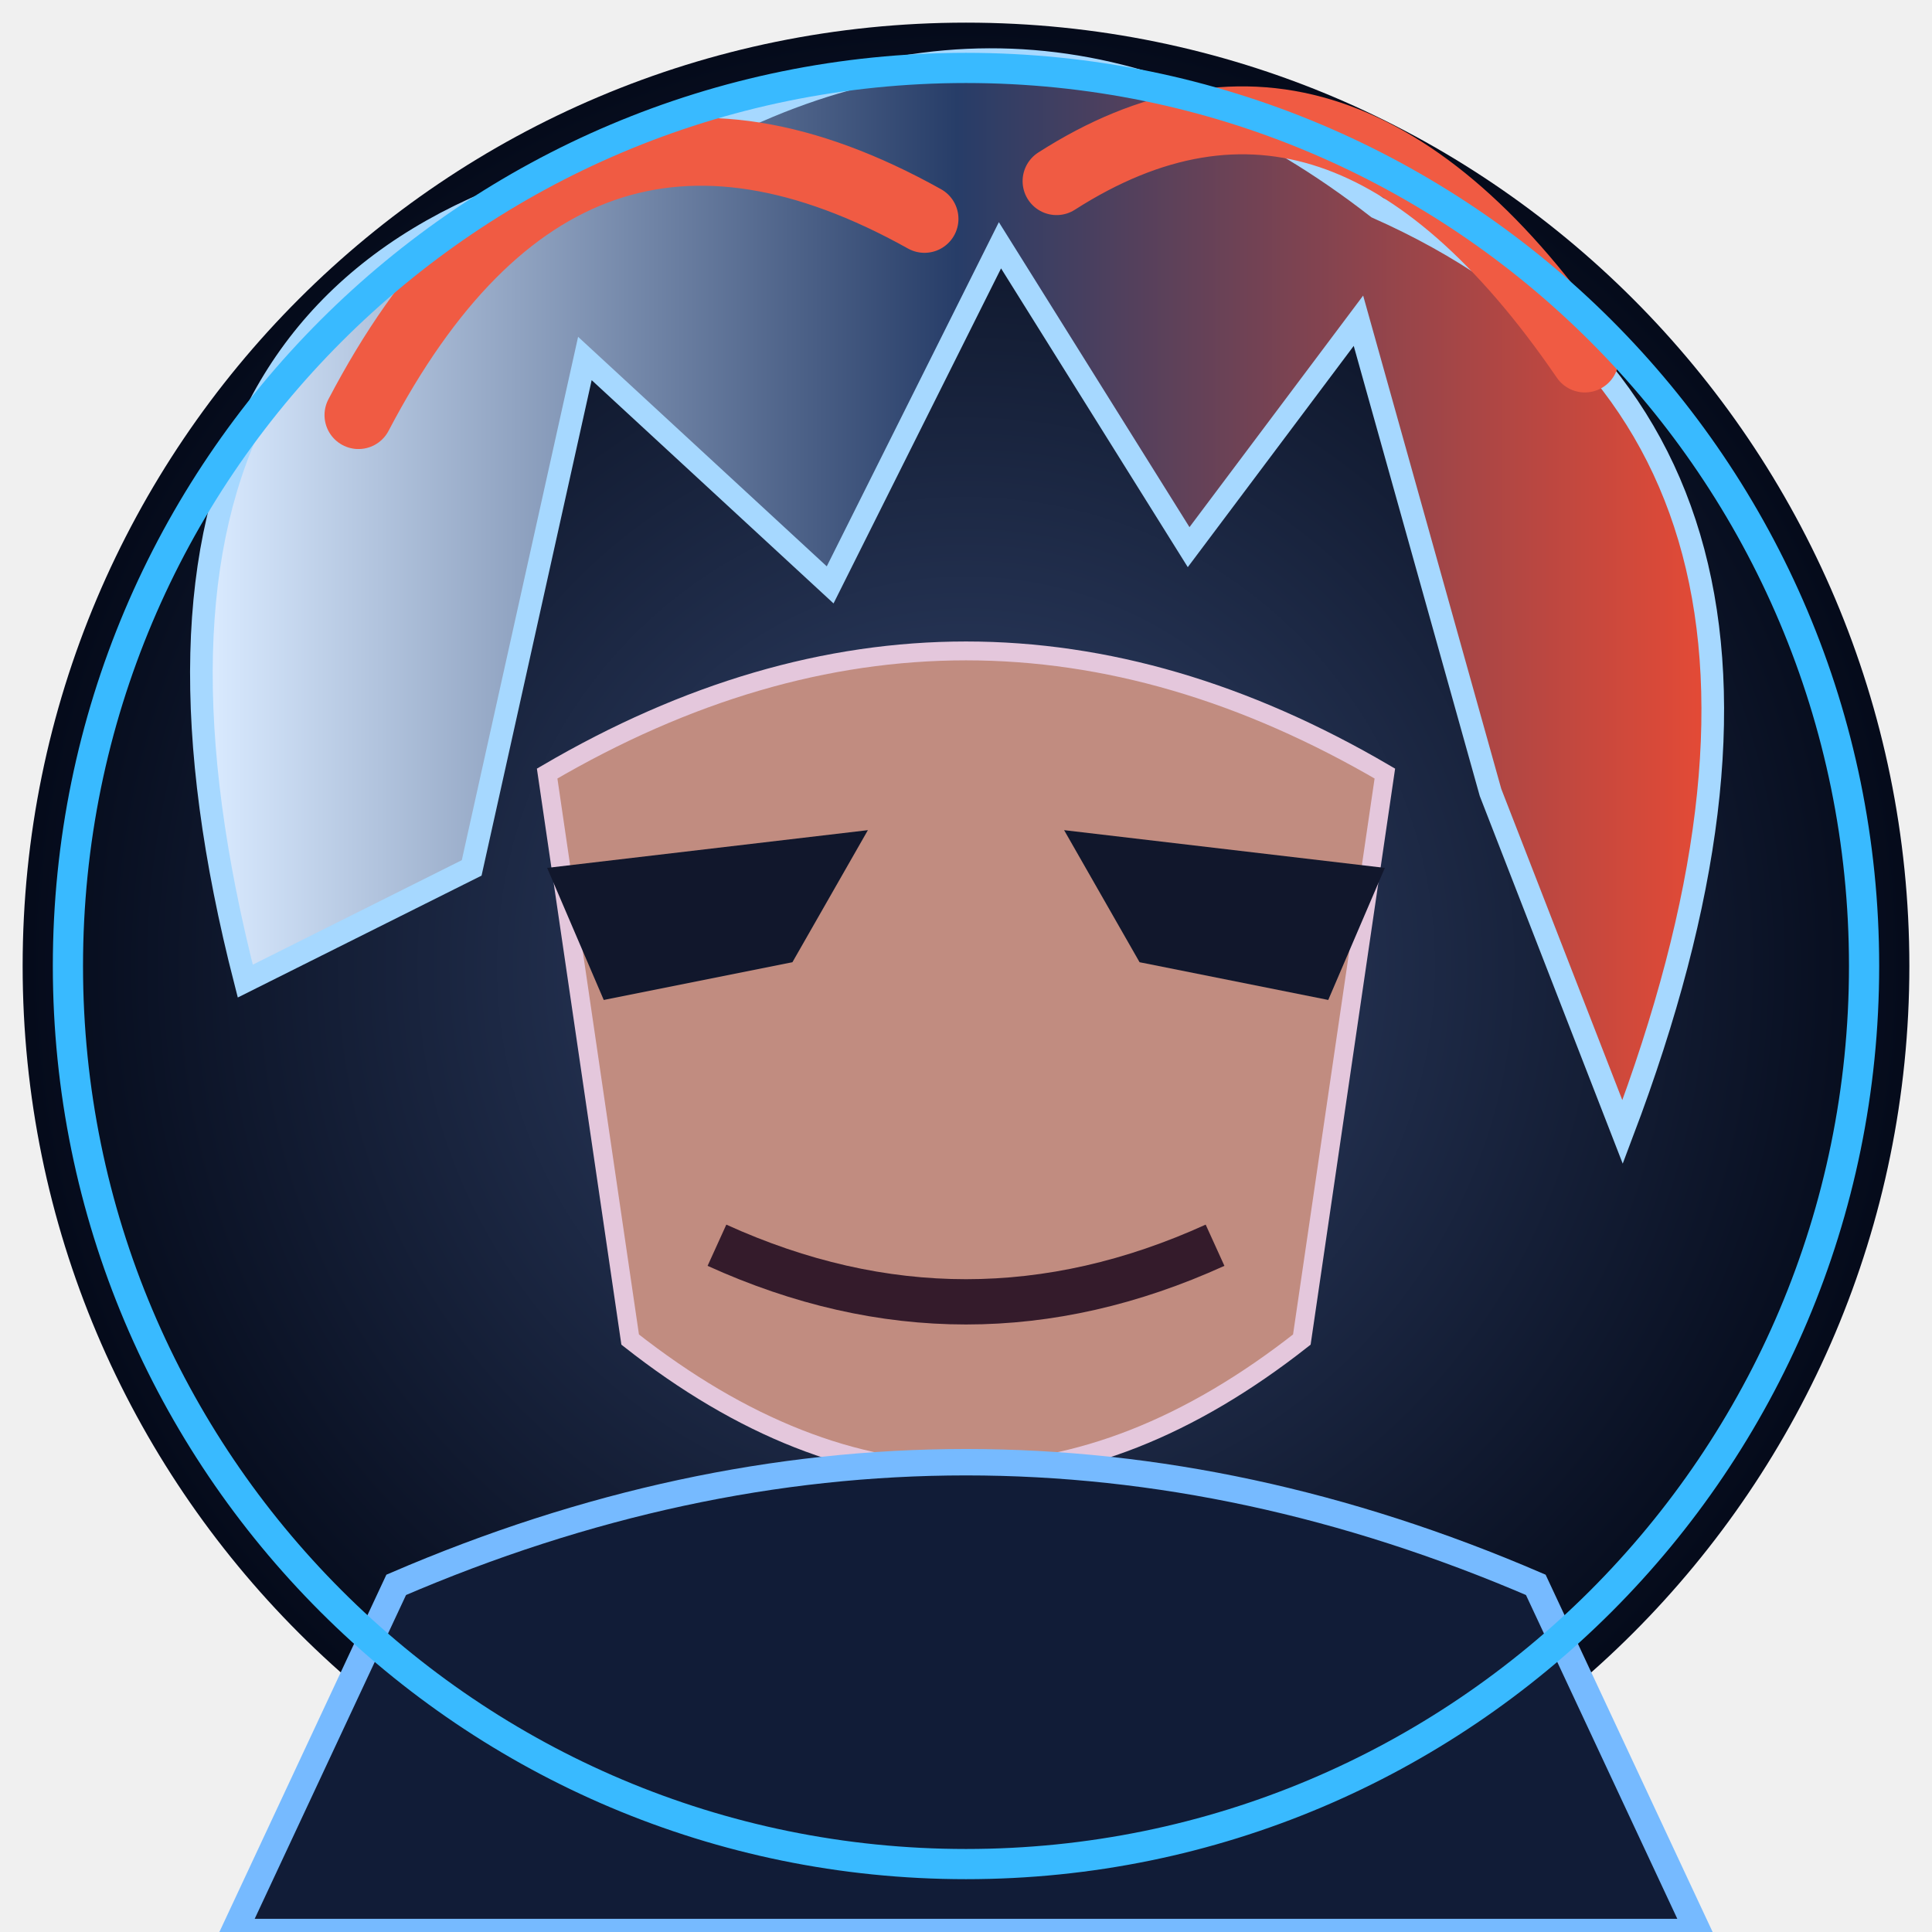
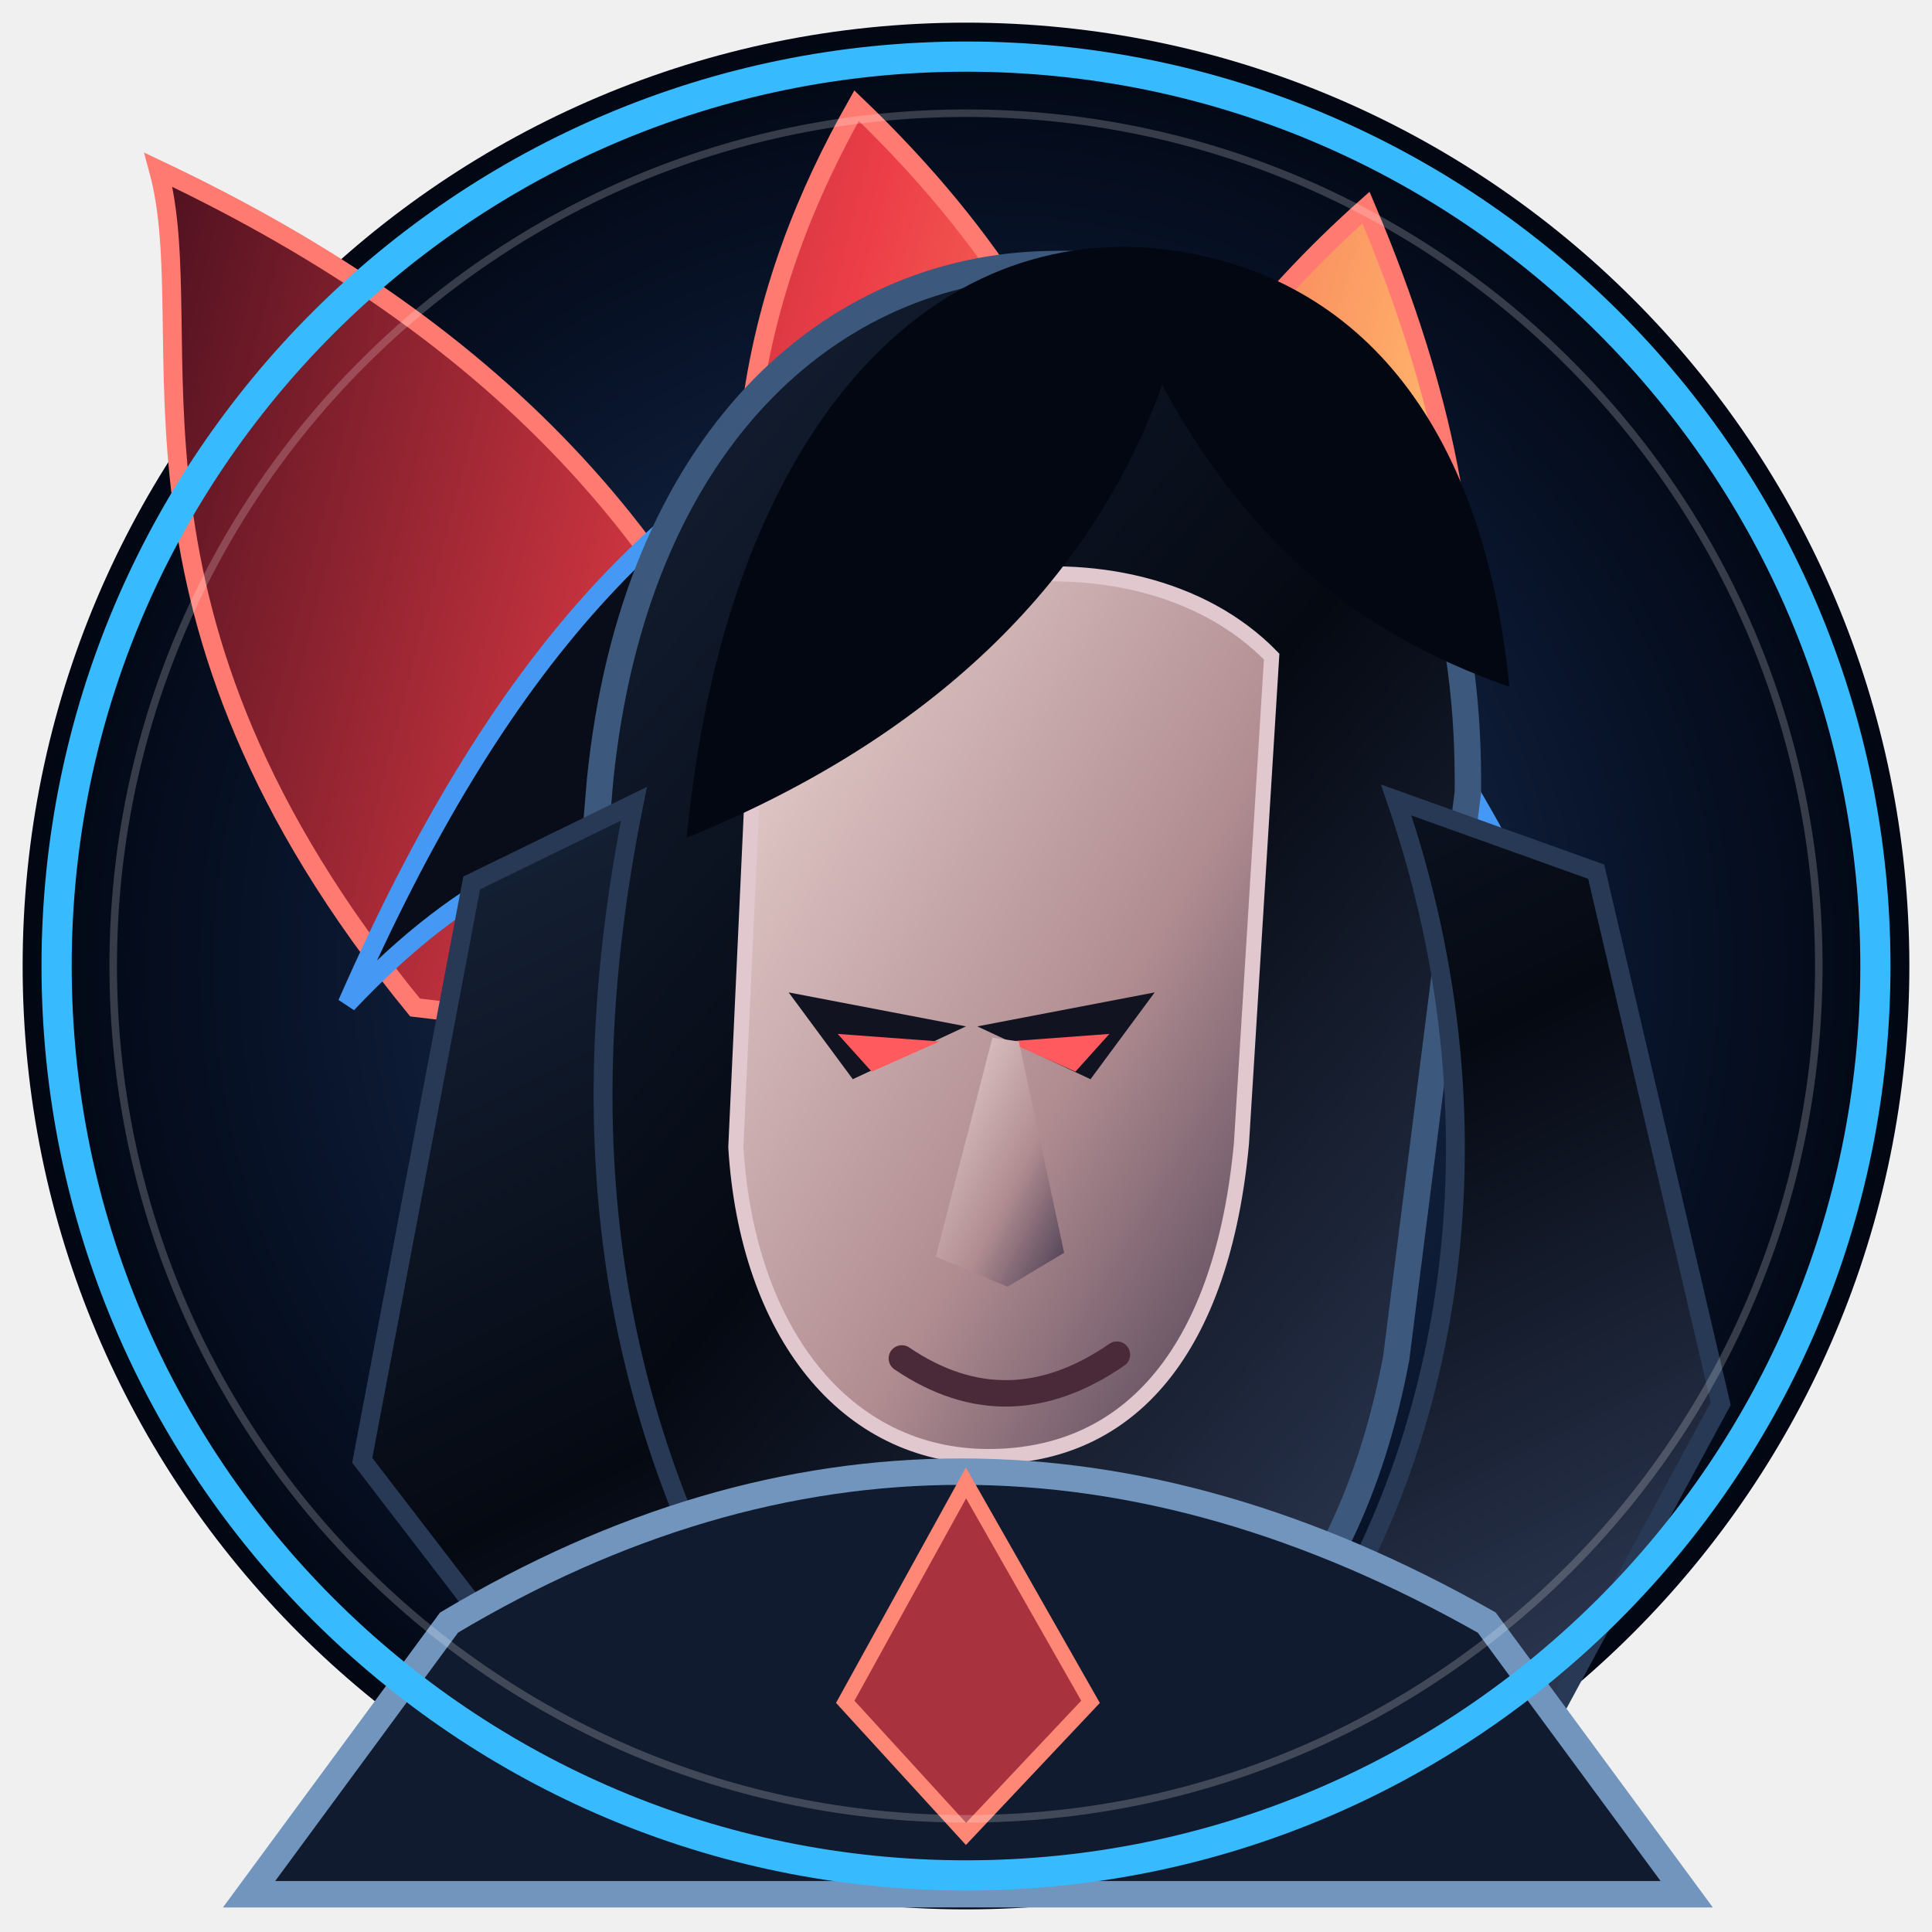
- <svg xmlns="http://www.w3.org/2000/svg" viewBox="0 0 512 512">
+ <svg xmlns="http://www.w3.org/2000/svg" viewBox="0 0 512 512" role="img" aria-labelledby="t d">
  <defs>
-     <radialGradient id="b">
-       <stop stop-color="#34466e" />
-       <stop offset="1" stop-color="#050b1b" />
+     <radialGradient id="bg">
+       <stop stop-color="#243b61" />
+       <stop offset=".7" stop-color="#09152c" />
+       <stop offset="1" stop-color="#020713" />
    </radialGradient>
-     <linearGradient id="h">
-       <stop stop-color="#d9eaff" />
-       <stop offset=".5" stop-color="#273d68" />
-       <stop offset="1" stop-color="#e34a36" />
+     <linearGradient id="face" x2="1" y2="1">
+       <stop stop-color="#ecd6d3" />
+       <stop offset=".6" stop-color="#b08c91" />
+       <stop offset="1" stop-color="#473b50" />
    </linearGradient>
+     <linearGradient id="hair" x2=".7" y2="1">
+       <stop stop-color="#17243a" />
+       <stop offset=".55" stop-color="#050912" />
+       <stop offset="1" stop-color="#29344d" />
+     </linearGradient>
+     <linearGradient id="red" x2="1" y2=".2">
+       <stop stop-color="#4b101f" />
+       <stop offset=".55" stop-color="#ed3e48" />
+       <stop offset="1" stop-color="#ffb36b" />
+     </linearGradient>
+     <filter id="blur">
+       <feGaussianBlur stdDeviation="7" />
+     </filter>
  </defs>
-   <circle cx="256" cy="256" r="250" fill="url(#b)" />
-   <path d="M65 260Q15 65 180 40Q275 -15 365 55Q500 115 430 300L395 210 360 85 315 145 265 65 220 155 155 95 125 230Z" fill="url(#h)" stroke="#a6d8ff" stroke-width="6" />
-   <path d="M145 205Q256 140 367 205L345 355Q256 425 167 355Z" fill="#c18c80" stroke="#e4c7dc" stroke-width="5" />
-   <path d="M145 230 230 220 210 255 160 265ZM367 230 282 220 302 255 352 265Z" fill="#11172c" />
-   <path d="M190 330Q256 360 322 330" fill="none" stroke="#341b2b" stroke-width="12" />
-   <path d="M105 420Q256 355 407 420L450 512H62Z" fill="#111c37" stroke="#76baff" stroke-width="7" />
-   <path d="M95 110Q150 5 245 58M420 95Q355 0 280 48" fill="none" stroke="#f05b43" stroke-width="18" stroke-linecap="round" />
-   <circle cx="256" cy="256" r="238" fill="none" stroke="#39baff" stroke-width="8" />
+   <circle cx="256" cy="256" r="250" fill="url(#bg)" />
+   <path d="M110 267C24 162 54 89 42 45c93 44 145 103 172 184-32-93-13-155 13-201 73 70 88 145 59 228-24-76 22-153 76-201 42 99 31 167-15 240z" fill="url(#red)" stroke="#ff7b71" stroke-width="5" />
+   <path d="M92 266c40-91 85-140 147-164-17 68-15 120 10 174-36-62-93-78-157-10zm326 0c-40-91-85-140-147-164 17 68 15 120-10 174 36-62 93-78 157-10z" fill="#080d19" stroke="#4599f4" stroke-width="5" />
+   <path d="M159 207c9-90 61-136 119-137 67-2 112 51 111 140l-19 150c-13 69-53 111-114 111-62 0-99-45-110-110z" fill="url(#hair)" stroke="#3c587c" stroke-width="7" />
+   <path d="M200 196c19-46 100-60 137-22l-8 129c-5 54-29 83-67 83s-64-33-67-82z" fill="url(#face)" stroke="#e1c8cf" stroke-width="4" />
+   <path d="M182 222c10-105 62-163 126-156 51 6 85 45 92 116-43-15-71-41-92-80-19 53-62 94-126 120z" fill="#030711" />
+   <path d="M168 213c-18 89-6 162 33 229l-42 27-63-82 29-153zm202-1c31 90 13 177-27 232l67 13 46-85-33-141z" fill="url(#hair)" stroke="#273954" stroke-width="5" />
+   <path d="m209 263 47 9-30 14zm97 0-47 9 30 14z" fill="#111321" />
+   <path d="m222 274 27 2-18 8zm72 0-27 2 18 8z" fill="#ff5a5d" />
+   <path d="m263 275-15 58 19 8 15-9-12-56" fill="url(#face)" />
+   <path d="M239 360q28 19 57-1" fill="none" stroke="#4a2938" stroke-width="7" stroke-linecap="round" />
+   <path d="M119 430q134-80 275 0l53 72H66z" fill="#111b30" stroke="#7295be" stroke-width="7" />
+   <path d="M256 393 224 451l32 35 33-35z" fill="#a8323d" stroke="#ff8775" stroke-width="4" />
+   <circle cx="256" cy="256" r="241" fill="none" stroke="#38baff" stroke-width="8" />
+   <circle cx="256" cy="256" r="226" fill="none" stroke="#ffffff" stroke-opacity=".2" stroke-width="2" />
</svg>
